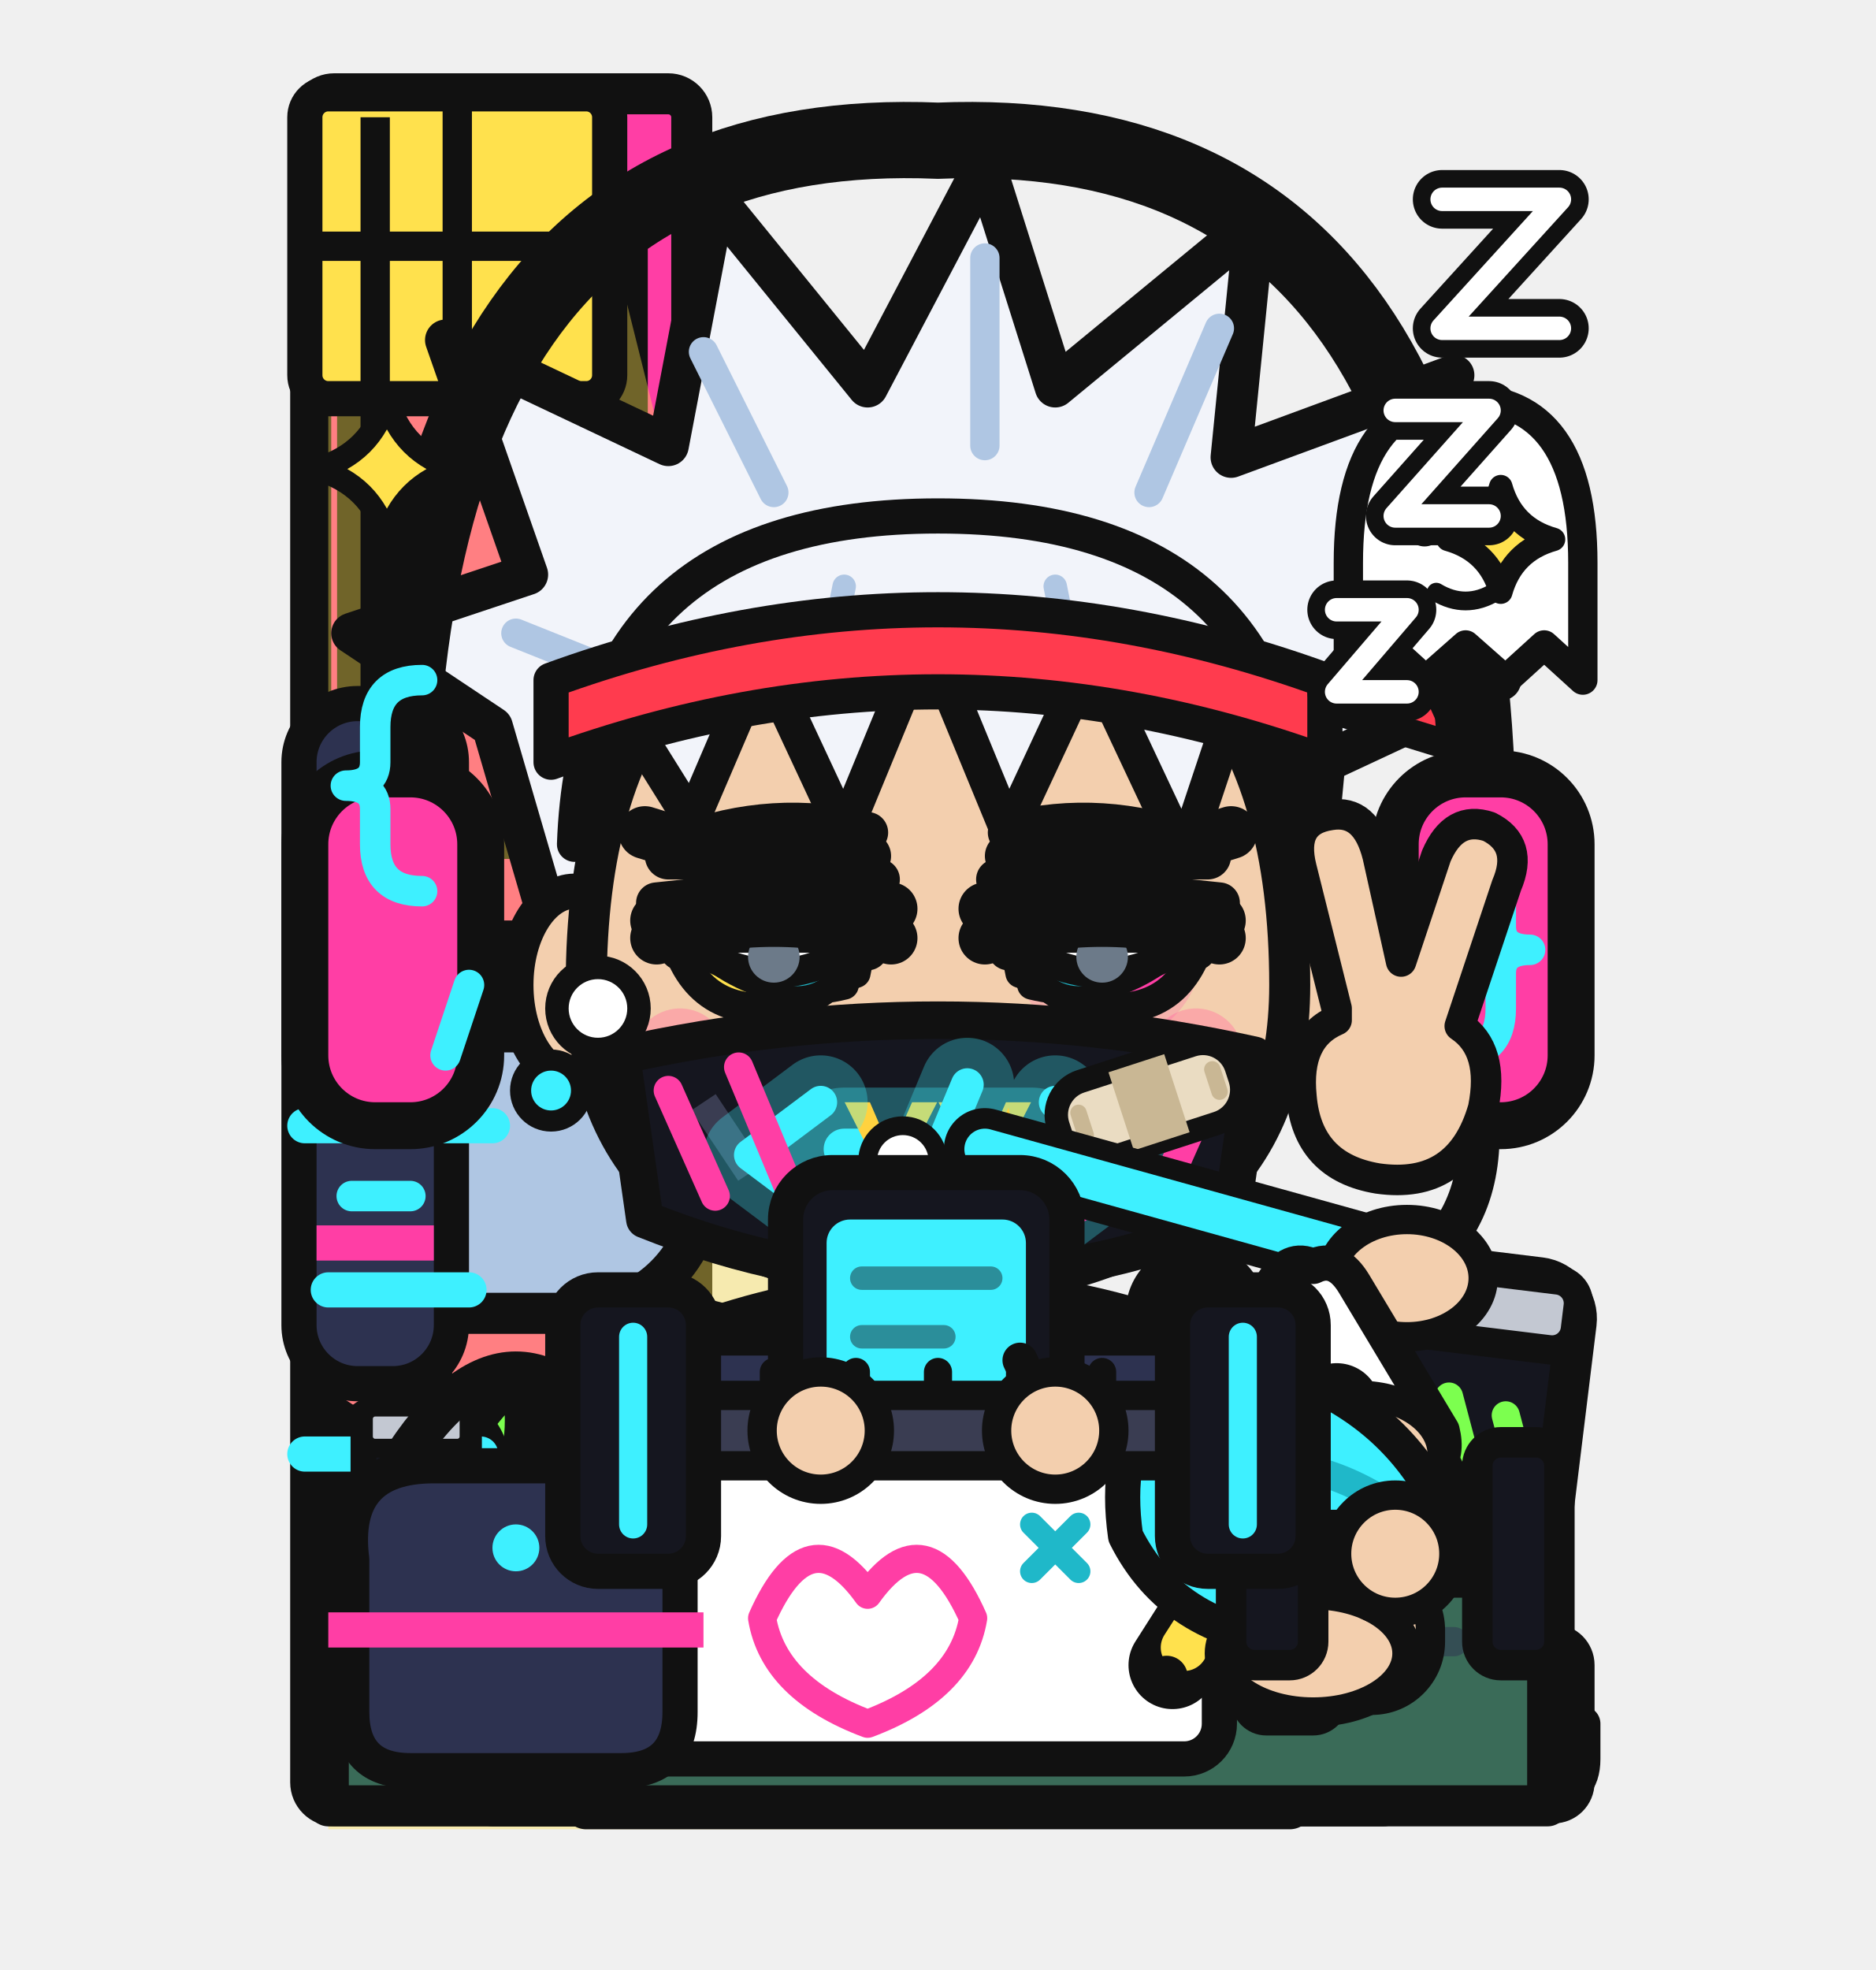
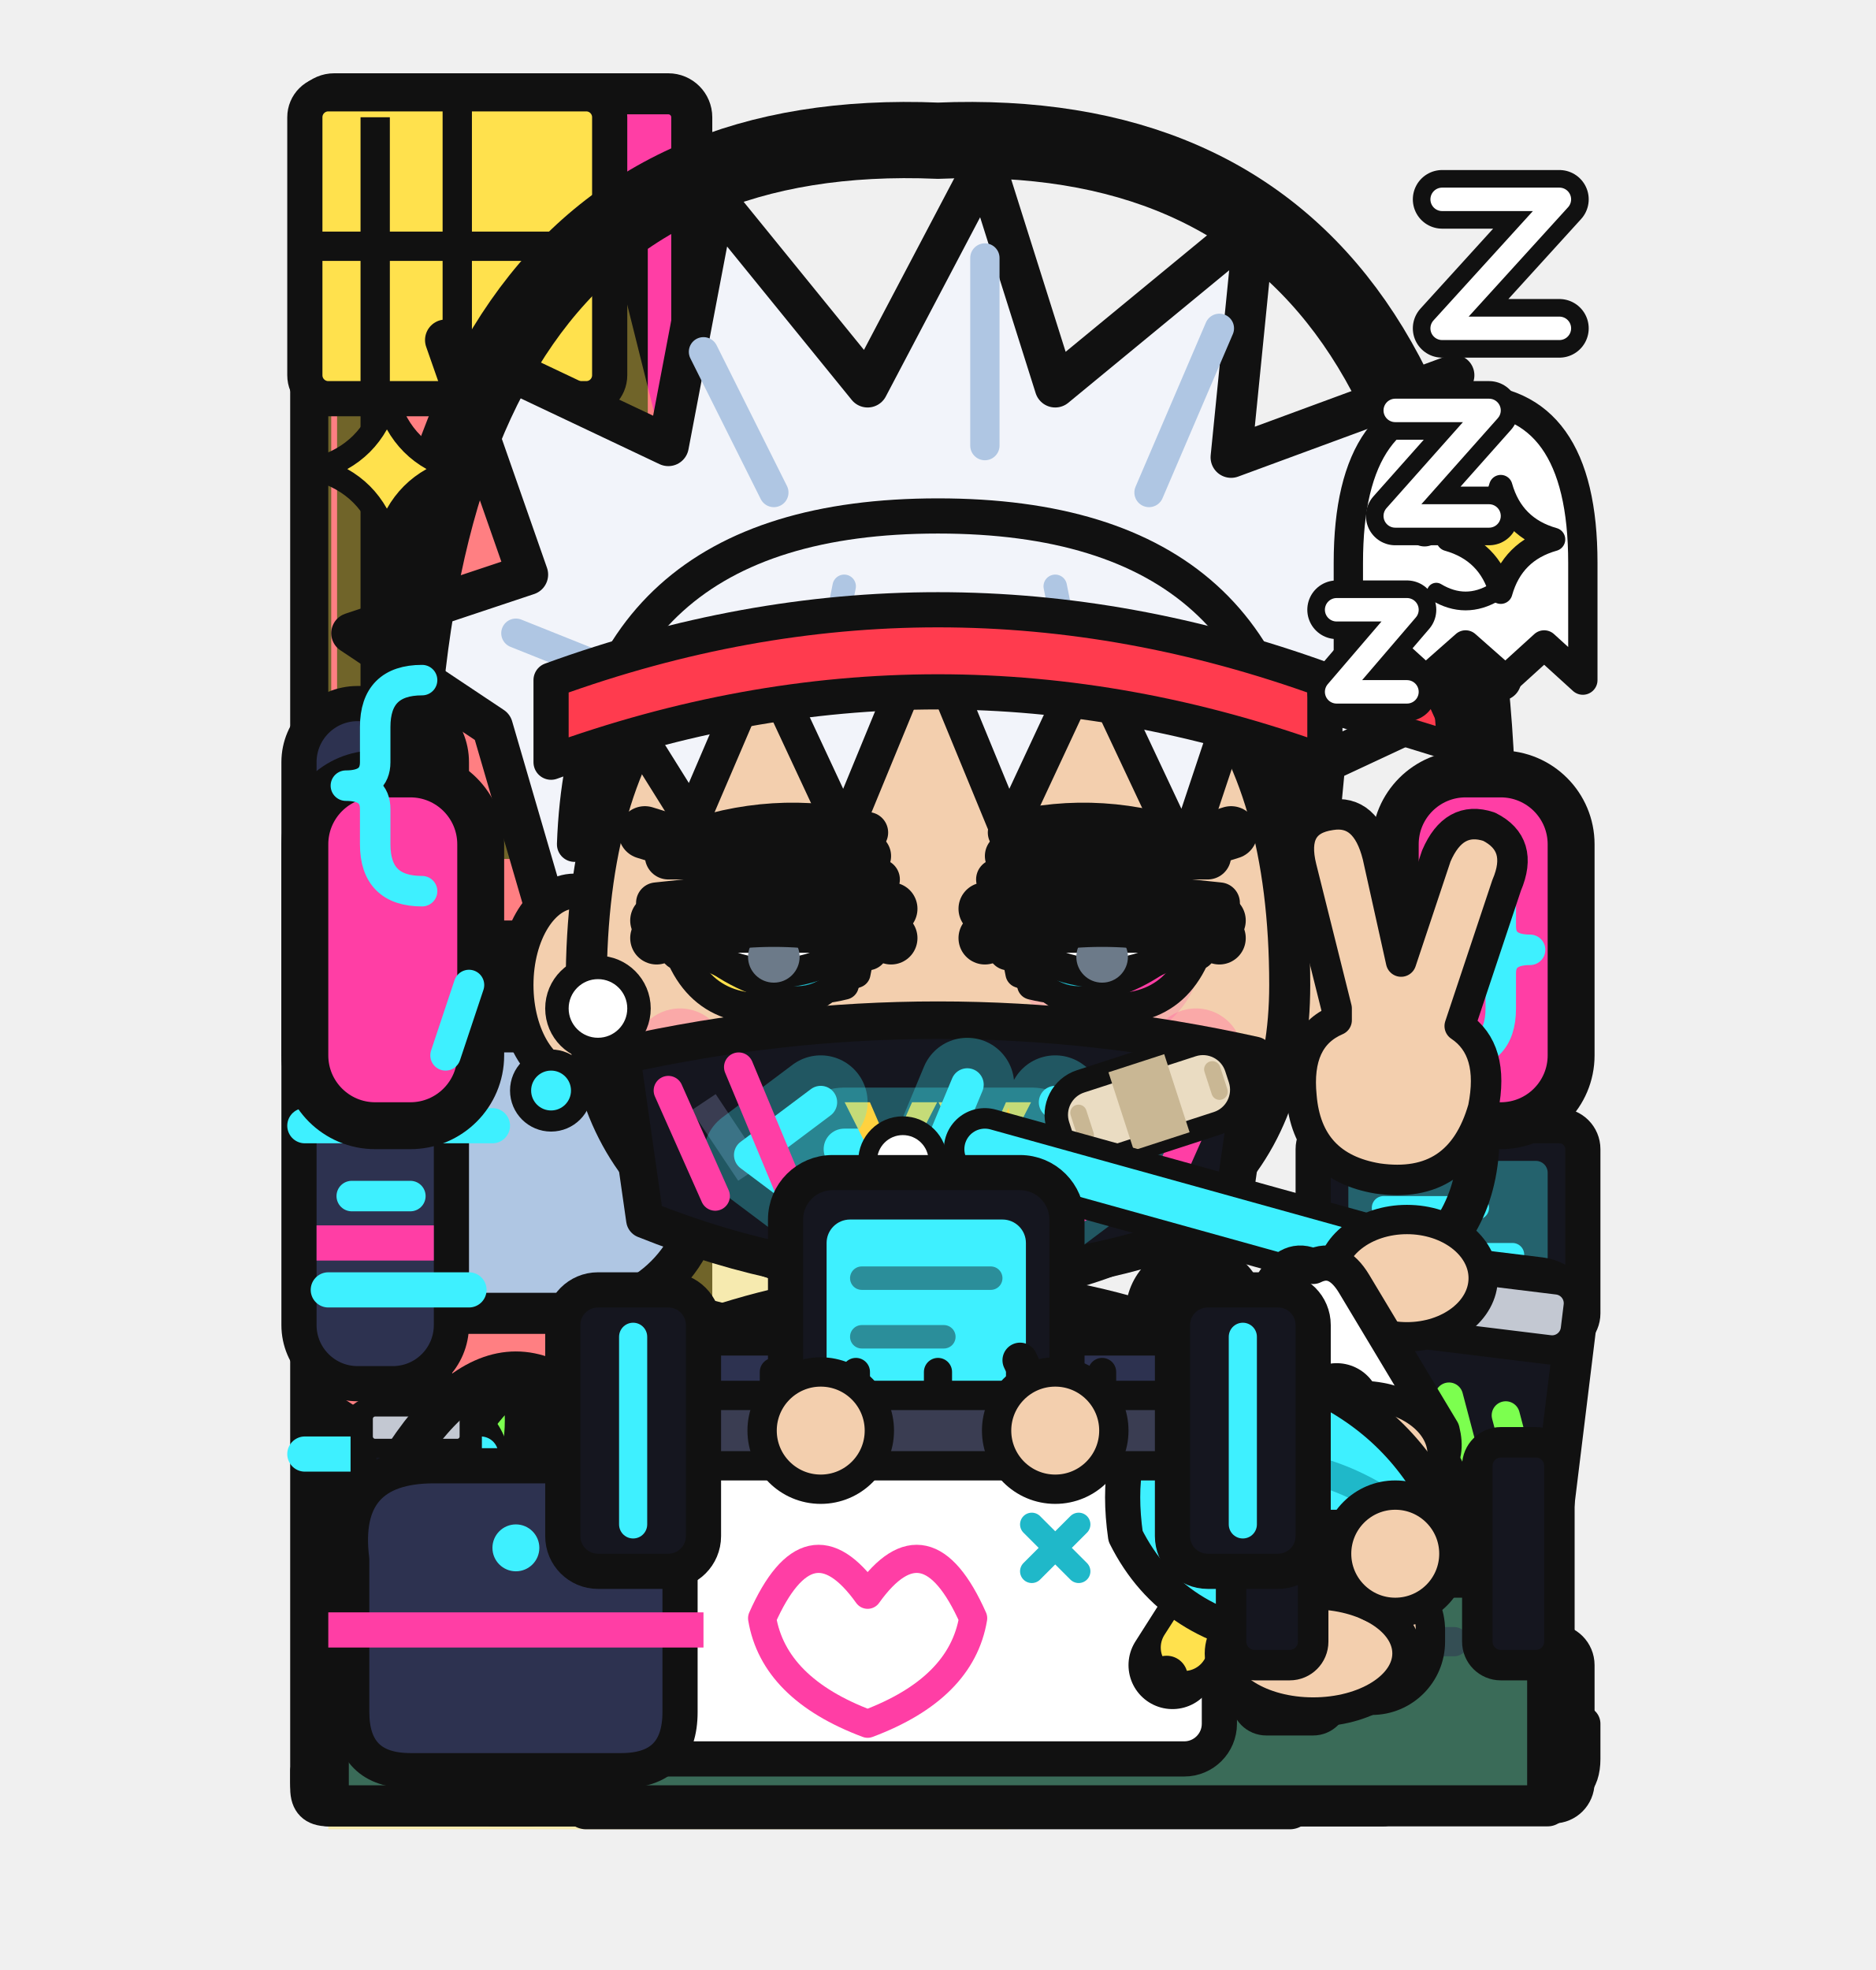
<svg xmlns="http://www.w3.org/2000/svg" viewBox="-20 -16 160 168" width="480" height="504">
  <g id="RUNNER">
    <g id="door">
      <rect x="6.5" y="-8" width="32.5" height="146" rx="2" fill="#FF3EA5" stroke="#111" stroke-width="3.5" />
      <rect x="10" y="0" width="24" height="56" rx="2" fill="none" stroke="#111" stroke-width="2.5" />
      <circle cx="33" cy="76" r="3" fill="#FFD23F" stroke="#111" stroke-width="2" />
    </g>
    <g id="sunlight">
      <path d="M32 4 L66 140 L8 140 L8 18Z" fill="#FFE14D" opacity=".4" />
      <rect x="6" y="-8" width="26" height="26" rx="2" fill="#FFE14D" stroke="#111" stroke-width="3" />
      <path d="M19 -8 v26 M6 5 h26" stroke="#111" stroke-width="2.5" />
    </g>
    <g id="room_pc">
      <rect x="6" y="64" width="28" height="20" rx="2" fill="#15161F" stroke="#111" stroke-width="3" />
      <rect x="9" y="67" width="22" height="14" rx="1" fill="#3EF0FF" opacity=".35" />
      <path d="M12 71 h9 M12 75 h14 M12 79 h6" stroke="#3EF0FF" stroke-width="2" stroke-linecap="round" />
      <path d="M17 84 v5 M23 84 v5 M12 90 h16" stroke="#111" stroke-width="3" stroke-linecap="round" />
    </g>
+     <g id="desk_monitor">
+       <rect x="92" y="80" width="23" height="18" rx="2" fill="#15161F" stroke="#111" stroke-width="3" />
+       <rect x="95" y="83" width="17" height="12" rx="1" fill="#3EF0FF" opacity=".35" />
+       <path d="M98 87 h8 M98 91 h11" stroke="#3EF0FF" stroke-width="2" stroke-linecap="round" />
+       <path d="M103.5 98 v26 M97 124 h13" stroke="#111" stroke-width="3" stroke-linecap="round" />
+     </g>
    <g id="pillow">
      <rect x="6" y="72" width="34" height="24" rx="11" fill="#AFC6E3" stroke="#111" stroke-width="3.5" />
    </g>
    <g id="room_plant">
      <g transform="translate(2 0)">
        <path d="M13 122 q-9 -6 -7 -18 q8 4 7 18z M13 122 q2 -14 9 -20 q2 10 -9 20z M13 122 q-3 -10 1 -24 q5 10 -1 24z" fill="#7CFF4F" stroke="#111" stroke-width="2.5" stroke-linejoin="round" />
        <path d="M6 122 h15 l-2 16 h-11z" fill="#FF3EA5" stroke="#111" stroke-width="3" stroke-linejoin="round" />
      </g>
    </g>
    <g id="room_bag">
      <g transform="translate(2 0)">
        <path d="M13.5 130 v5" stroke="#111" stroke-width="3" />
        <rect x="7" y="104" width="13" height="26" rx="5" fill="#FF3B4E" stroke="#111" stroke-width="3" />
        <path d="M8.5 112 h10" stroke="#fff" stroke-width="2.5" />
        <path d="M6 138 q7.5 -6 15 0z" fill="#2D3250" stroke="#111" stroke-width="3" stroke-linejoin="round" />
+       </g>
+     </g>
+     <g id="running_shoes">
+       <g transform="translate(9 -3)">
+         <path d="M7 132 q1 -6 7 -7 l4 4 q6 1 8 4 v2 h-19z" fill="#3EF0FF" stroke="#111" stroke-width="2.5" stroke-linejoin="round" />
+         <path d="M6 135 h21 v1.5 q0 2 -2 2 h-17 q-2 0 -2 -2z" fill="#fff" stroke="#111" stroke-width="2.5" stroke-linejoin="round" />
+         <path d="M13 127.5 l3 2" stroke="#111" stroke-width="1.6" stroke-linecap="round" />
+       </g>
+       <g transform="translate(0 0)">
+         <path d="M7 132 q1 -6 7 -7 l4 4 q6 1 8 4 v2 h-19z" fill="#3EF0FF" stroke="#111" stroke-width="2.5" stroke-linejoin="round" />
+         <path d="M6 135 h21 v1.5 q0 2 -2 2 h-17 q-2 0 -2 -2z" fill="#fff" stroke="#111" stroke-width="2.5" stroke-linejoin="round" />
+         <path d="M13 127.5 l3 2" stroke="#111" stroke-width="1.6" stroke-linecap="round" />
      </g>
    </g>
    <g id="heavy_bag">
      <path d="M12 -6 v50" stroke="#111" stroke-width="2.5" />
      <rect x="5.5" y="44" width="13" height="58" rx="5" fill="#2D3250" stroke="#111" stroke-width="3" />
      <path d="M7 56 h10 M7 90 h10" stroke="#FF3EA5" stroke-width="3" />
    </g>
    <g id="speed_lines">
      <path d="M7 66 h13 M6 80 h16 M8 94 h12 M6 108 h15" stroke="#3EF0FF" stroke-width="3" stroke-linecap="round" />
    </g>
    <g id="body">
      <g id="jacket">
        <path d="M30 138 L36 102 Q60 92 84 102 L90 138 Z" fill="#1B1C26" stroke="#111" stroke-width="4" stroke-linejoin="round" />
      </g>
      <g id="stripe_neon">
        <path d="M44 106 L60 122 L76 106" fill="none" stroke="#FF3EA5" stroke-width="3.5" stroke-linejoin="round" />
      </g>
      <g id="hood_collar">
        <path d="M30 104 Q60 92 90 104" fill="none" stroke="#111" stroke-width="9" stroke-linecap="round" />
        <path d="M30 104 Q60 92 90 104" fill="none" stroke="#2D3250" stroke-width="4.5" stroke-linecap="round" />
      </g>
    </g>
    <g id="hoodie_strings">
      <path d="M53 101 v12 M67 101 v12" stroke="#3EF0FF" stroke-width="2.5" stroke-linecap="round" />
      <circle cx="53" cy="114.5" r="2.2" fill="#3EF0FF" stroke="#111" stroke-width="1.5" />
      <circle cx="67" cy="114.5" r="2.2" fill="#3EF0FF" stroke="#111" stroke-width="1.5" />
    </g>
    <g id="towel">
      <path d="M36 104 Q60 92 84 104 L80 111 Q60 101 40 111Z" fill="#3EF0FF" stroke="#111" stroke-width="3" stroke-linejoin="round" />
      <path d="M37 105 l9 3 l-2 22 h-9z M83 105 l-9 3 l2 22 h9z" fill="#3EF0FF" stroke="#111" stroke-width="3" stroke-linejoin="round" />
      <path d="M36.5 124 h8.5 M75 124 h8.5" stroke="#fff" stroke-width="2.2" stroke-linecap="round" />
    </g>
    <g id="blanket">
      <path d="M22 138 L26 104 Q60 84 94 104 L98 138Z" fill="#EADCC2" stroke="#111" stroke-width="3.5" stroke-linejoin="round" />
      <path d="M44 106 Q52 120 48 138 M76 106 Q68 120 72 138" fill="none" stroke="#C9B794" stroke-width="2.5" stroke-linecap="round" />
    </g>
    <g id="head">
      <g id="hair_back">
        <path d="M29 70 L22 46 L10 38 L25 33 L18 13 L37 22 L41 1 L54 17 L64 -2 L70 17 L87 3 L85 23 L104 16 L95 35 L108 42 L93 49 L91 70 Q60 40 29 70Z" fill="#F2F4FA" stroke="#111" stroke-width="3.5" stroke-linejoin="round" />
        <path d="M40 14 L46 26 M64 6 L64 22 M84 12 L78 26 M24 38 L34 42 M98 40 L88 44" stroke="#AFC6E3" stroke-width="2.5" stroke-linecap="round" />
      </g>
      <g id="ear_L">
        <ellipse cx="29" cy="68" rx="5" ry="8" fill="#F3CFAE" stroke="#111" stroke-width="3" />
      </g>
      <g id="ear_R">
        <ellipse cx="91" cy="68" rx="5" ry="8" fill="#F3CFAE" stroke="#111" stroke-width="3" />
      </g>
      <g id="face_base">
        <path d="M30 68 Q30 34 60 32 Q90 34 90 68 Q90 92 60 94 Q30 92 30 68Z" fill="#F3CFAE" stroke="#111" stroke-width="3.5" />
      </g>
      <g id="eyes">
        <g id="eyes_work">
          <path d="M37 63 L54 62 L53 67 Q45 70 38 64Z" fill="#fff" stroke="#111" stroke-width="2.5" stroke-linejoin="round" />
          <circle cx="47" cy="65.5" r="2.6" fill="#6C7A89" />
          <path d="M83 63 L66 62 L67 67 Q75 70 82 64Z" fill="#fff" stroke="#111" stroke-width="2.5" stroke-linejoin="round" />
          <circle cx="73" cy="65.5" r="2.6" fill="#6C7A89" />
          <g id="lids_work">
            <path d="M36 62.5 L55 61.5 M84 62.5 L65 61.5" stroke="#111" stroke-width="4.5" stroke-linecap="round" />
          </g>
          <g id="eyebags">
            <path d="M40 72 q6 2 12 0 M68 72 q6 2 12 0" fill="none" stroke="#B98B6E" stroke-width="2" stroke-linecap="round" />
          </g>
          <g id="brows_work">
            <path d="M38 56 h15 M82 56 h-15" stroke="#111" stroke-width="3.5" stroke-linecap="round" />
          </g>
        </g>
        <g id="eyes_chill">
          <path d="M38 65 q8 -6 16 0 M66 65 q8 -6 16 0" fill="none" stroke="#111" stroke-width="3.5" stroke-linecap="round" />
          <path d="M38 56 q8 -3 16 -1 M82 56 q-8 -3 -16 -1" stroke="#111" stroke-width="3.5" fill="none" stroke-linecap="round" />
          <circle cx="38" cy="74" r="4" fill="#FF8FA3" opacity=".6" />
          <circle cx="82" cy="74" r="4" fill="#FF8FA3" opacity=".6" />
        </g>
        <g id="eyes_box">
          <g id="cateye_L">
            <path d="M37 61 q8 -2 17 1 q-2 8 -9 8 q-7 0 -8 -9z" fill="#FFE14D" stroke="#111" stroke-width="2.6" />
            <path d="M45.5 61 v7" stroke="#111" stroke-width="3" stroke-linecap="round" />
          </g>
          <g id="cateye_R">
            <circle cx="74.5" cy="65" r="8" fill="#FF3EA5" opacity=".2" />
            <path d="M83 61 q-8 -2 -17 1 q2 8 9 8 q7 0 8 -9z" fill="#FF3EA5" stroke="#111" stroke-width="2.6" />
            <path d="M74.5 61 v7" stroke="#111" stroke-width="3" stroke-linecap="round" />
          </g>
          <g id="brows_box">
            <path d="M35 55 L56 61.5 M85 55 L64 61.5" stroke="#111" stroke-width="4.5" stroke-linecap="round" />
          </g>
        </g>
        <g id="eyes_money">
          <path d="M37 62 L54 60 L52 68 Q44 70 37 62Z" fill="#fff" stroke="#111" stroke-width="2.5" stroke-linejoin="round" />
          <circle cx="48" cy="64.5" r="3.6" fill="#1FB8C9" />
          <circle cx="48" cy="64.5" r="1.5" fill="#111" />
          <path d="M83 62 L66 60 L68 68 Q76 70 83 62Z" fill="#fff" stroke="#111" stroke-width="2.5" stroke-linejoin="round" />
          <circle cx="72" cy="64.5" r="3.6" fill="#1FB8C9" />
          <circle cx="72" cy="64.5" r="1.5" fill="#111" />
          <path d="M36 61 L55 59 M84 61 L65 59" stroke="#111" stroke-width="3.5" stroke-linecap="round" />
          <path d="M37 57 L54 57 M83 57 L66 57" stroke="#111" stroke-width="4" stroke-linecap="round" />
        </g>
        <g id="eye_glint">
          <circle cx="48" cy="64.4" r="1.1" fill="#fff" />
          <circle cx="72" cy="64.4" r="1.1" fill="#fff" />
        </g>
        <g id="eyes_sleepy">
          <path d="M38 64 Q46 70 54 64 Z" fill="#fff" stroke="#111" stroke-width="2.5" stroke-linejoin="round" />
          <circle cx="46" cy="65.6" r="2.2" fill="#6C7A89" />
          <path d="M82 64 Q74 70 66 64 Z" fill="#fff" stroke="#111" stroke-width="2.5" stroke-linejoin="round" />
          <circle cx="74" cy="65.6" r="2.2" fill="#6C7A89" />
          <path d="M36 64 Q46 61 56 64 M84 64 Q74 61 64 64" fill="none" stroke="#111" stroke-width="4.5" stroke-linecap="round" />
          <path d="M38 57 q8 3 16 2 M82 57 q-8 3 -16 2" fill="none" stroke="#111" stroke-width="3.2" stroke-linecap="round" />
        </g>
      </g>
      <g id="mouth">
        <g id="mouth_smile">
          <path d="M52 80 q8 6 16 0" fill="none" stroke="#111" stroke-width="3.2" stroke-linecap="round" />
        </g>
        <g id="mouth_fang">
          <path d="M52 83 h16" stroke="#111" stroke-width="3.2" stroke-linecap="round" />
          <path d="M64.5 83 l-2 5 l-2 -5z" fill="#fff" stroke="#111" stroke-width="1.5" stroke-linejoin="round" />
        </g>
        <g id="mouth_yawn">
          <ellipse cx="60" cy="85" rx="5.5" ry="7" fill="#111" />
          <path d="M55.5 89 q4.5 -3.5 9 0 q-4.5 3.5 -9 0z" fill="#FF8FA3" />
        </g>
      </g>
      <g id="mask">
        <g id="mask_up">
          <path d="M33 74 Q60 68 87 74 L85 88 Q60 98 35 88Z" fill="#15161F" stroke="#111" stroke-width="3.2" stroke-linejoin="round" />
          <g id="panel_lines">
            <path d="M40 78 l4 6 M80 78 l-4 6" stroke="#3A3D52" stroke-width="2.5" />
          </g>
          <g id="led">
            <g id="led_line">
              <path d="M52 82 h16" fill="none" stroke="#3EF0FF" stroke-width="10.5" stroke-linecap="round" stroke-linejoin="round" opacity=".3" />
              <path d="M52 82 h16" fill="none" stroke="#3EF0FF" stroke-width="3.5" stroke-linecap="round" stroke-linejoin="round" />
            </g>
            <g id="led_yen">
              <text x="60" y="88" text-anchor="middle" font-size="14" font-weight="700" font-family="sans-serif" fill="#FFD23F">¥¥</text>
            </g>
            <g id="led_code">
              <path d="M50 78 l-6 4.5 l6 4.5 M70 78 l6 4.5 l-6 4.5 M62.5 76.5 l-5 12" fill="none" stroke="#3EF0FF" stroke-width="8" stroke-linecap="round" stroke-linejoin="round" opacity=".3" />
              <path d="M50 78 l-6 4.5 l6 4.5 M70 78 l6 4.5 l-6 4.5 M62.5 76.5 l-5 12" fill="none" stroke="#3EF0FF" stroke-width="2.8" stroke-linecap="round" stroke-linejoin="round" />
            </g>
          </g>
        </g>
        <g id="mask_stripes">
          <path d="M37 77 l4 9 M43 75 l5 12 M83 77 l-4 9 M77 75 l-5 12" stroke="#FF3EA5" stroke-width="2.5" stroke-linecap="round" />
        </g>
        <g id="mask_down">
          <path d="M36 95 Q60 103 84 95 L82 101 Q60 109 38 101Z" fill="#15161F" stroke="#111" stroke-width="3" stroke-linejoin="round" />
        </g>
      </g>
      <g id="bandage">
        <g transform="translate(78 78) rotate(-18)">
          <rect x="-8" y="-3.5" width="16" height="7" rx="3" fill="#EADCC2" stroke="#111" stroke-width="2" />
          <rect x="-2.5" y="-3.5" width="5" height="7" fill="#C9B794" />
          <path d="M-6 -1 v2 M6 -1 v2" stroke="#C9B794" stroke-width="1.4" stroke-linecap="round" />
        </g>
      </g>
      <g id="mask_stripes_down">
        <path d="M44 99 l1.5 3.5 M51 100.5 l1.5 4 M57 101 l1.5 4 M63 101 l1.5 4 M69 100.5 l1.5 4 M75 99 l1.5 3.5" stroke="#FF3EA5" stroke-width="2" stroke-linecap="round" />
      </g>
      <g id="hair_fringe">
        <path d="M29 56 Q30 28 60 28 Q90 28 91 56 L85 45 L81 57 L73 40 L66 55 L59 38 L52 55 L45 40 L39 54 L34 46Z" fill="#F2F4FA" stroke="#111" stroke-width="3" stroke-linejoin="round" />
        <path d="M52 34 L50 44 M70 34 L72 44" stroke="#AFC6E3" stroke-width="2" stroke-linecap="round" />
      </g>
      <g id="earring_neon">
        <circle cx="27" cy="77" r="2.6" fill="#3EF0FF" stroke="#111" stroke-width="1.8" />
      </g>
      <g id="earbud">
        <circle cx="31" cy="70" r="3.5" fill="#fff" stroke="#111" stroke-width="2" />
      </g>
      <g id="headband">
        <path d="M27 42 Q60 30 93 42 L93 49 Q60 37 27 49Z" fill="#FF3B4E" stroke="#111" stroke-width="3" stroke-linejoin="round" />
        <path d="M92 44 l13 4 l-5 -11" fill="#FF3B4E" stroke="#111" stroke-width="2.5" stroke-linejoin="round" />
      </g>
    </g>
    <g id="props">
      <g id="headset">
        <path d="M14 62 Q12 -6 60 -4 Q108 -6 106 62" fill="none" stroke="#111" stroke-width="6.5" />
        <g id="cup_L">
          <rect x="6" y="50" width="15" height="30" rx="6" fill="#FF3EA5" stroke="#111" stroke-width="4" />
        </g>
        <g id="cup_R">
          <rect x="99" y="50" width="15" height="30" rx="6" fill="#FF3EA5" stroke="#111" stroke-width="4" />
        </g>
        <g id="mic">
          <path d="M106 78 Q108 96 84 96" fill="none" stroke="#111" stroke-width="3.5" stroke-linecap="round" />
          <circle cx="82" cy="96" r="4.5" fill="#3EF0FF" stroke="#111" stroke-width="3" />
        </g>
      </g>
      <g id="glove_L">
        <g transform="translate(34 118)">
          <path d="M-13 0 a13 13 0 1 1 26 0 v5 a7 7 0 0 1 -7 7 h-12 a7 7 0 0 1 -7 -7z" fill="#FF3B4E" stroke="#111" stroke-width="3.5" />
          <path d="M-4 -8 q6 -3 10 2" fill="none" stroke="#fff" stroke-width="2.5" stroke-linecap="round" opacity=".7" />
          <rect x="-10" y="11" width="20" height="8" rx="2" fill="#fff" stroke="#111" stroke-width="3.5" />
        </g>
      </g>
+       <g id="glove_tape_left">
+         <g transform="translate(34 118) scale(1 1)">
+           <path d="M-12 -4 q12 -5 24 0" fill="none" stroke="#EADCC2" stroke-width="3.5" stroke-linecap="round" />
+           <rect x="2" y="-9" width="7" height="5" rx="1" fill="#C9B794" stroke="#111" stroke-width="1.6" transform="rotate(-15)" />
+           <path d="M-7 1 l3 3 M-3 4 l2 -2" stroke="#111" stroke-width="1.6" stroke-linecap="round" />
+         </g>
+       </g>
      <g id="glove_R">
        <g transform="translate(86 118)">
          <path d="M-13 0 a13 13 0 1 1 26 0 v5 a7 7 0 0 1 -7 7 h-12 a7 7 0 0 1 -7 -7z" fill="#FF3B4E" stroke="#111" stroke-width="3.5" />
          <path d="M-4 -8 q6 -3 10 2" fill="none" stroke="#fff" stroke-width="2.5" stroke-linecap="round" opacity=".7" />
          <rect x="-10" y="11" width="20" height="8" rx="2" fill="#fff" stroke="#111" stroke-width="3.5" />
+         </g>
+       </g>
+       <g id="glove_tape_right">
+         <g transform="translate(86 118) scale(-1 1)">
+           <path d="M-12 -4 q12 -5 24 0" fill="none" stroke="#EADCC2" stroke-width="3.5" stroke-linecap="round" />
+           <rect x="2" y="-9" width="7" height="5" rx="1" fill="#C9B794" stroke="#111" stroke-width="1.6" transform="rotate(-15)" />
+           <path d="M-7 1 l3 3 M-3 4 l2 -2" stroke="#111" stroke-width="1.6" stroke-linecap="round" />
        </g>
      </g>
      <g id="monster_can">
        <g transform="translate(102 116) rotate(7)">
          <rect x="-10" y="-24" width="20" height="42" rx="3.5" fill="#15161F" stroke="#111" stroke-width="3.5" />
          <rect x="-10" y="-24" width="20" height="6" rx="2" fill="#C3C8D2" stroke="#111" stroke-width="2.5" />
          <path d="M-5 -12 l2 5 l-2 5 l2 5 l-1 6 M0 -13 l2 5 l-2 5 l2 5 l-1 7 M5 -12 l2 5 l-2 5 l2 5 l-1 6" fill="none" stroke="#7CFF4F" stroke-width="2.4" stroke-linecap="round" stroke-linejoin="round" />
          <path d="M-7 -16 v28" stroke="#fff" stroke-width="1.6" opacity=".35" />
        </g>
      </g>
      <g id="run_shoe">
        <path d="M90 126 q1 -9 9 -11 l5 6 q8 1 10 7 v3 h-24z" fill="#3EF0FF" stroke="#111" stroke-width="3" stroke-linejoin="round" />
        <path d="M89 131 h26 v3 q0 3 -3 3 h-20 q-3 0 -3 -3z" fill="#fff" stroke="#111" stroke-width="3" stroke-linejoin="round" />
        <path d="M97 119 l4 3 M99 116 l4 3" stroke="#111" stroke-width="2" stroke-linecap="round" />
      </g>
      <g id="chain_gold">
        <path d="M38 108 Q60 126 82 108" fill="none" stroke="#111" stroke-width="8" stroke-linecap="round" />
        <path d="M38 108 Q60 126 82 108" fill="none" stroke="#FFD23F" stroke-width="4" stroke-dasharray="5 3" stroke-linecap="round" />
        <g id="coin" transform="translate(60 120)">
          <circle r="7" fill="#FFD23F" stroke="#111" stroke-width="3" />
          <text y="4" text-anchor="middle" font-size="10" font-weight="700" font-family="sans-serif" fill="#111">¥</text>
        </g>
      </g>
      <g id="desk">
        <rect x="6.5" y="124" width="108" height="14" rx="2" fill="#2D3250" stroke="#111" stroke-width="3" />
        <path d="M9.5 128.5 h102" stroke="#FF3EA5" stroke-width="2.5" />
      </g>
      <g id="can_stack_one">
        <rect x="6.5" y="121" width="9" height="17" rx="2" fill="#15161F" stroke="#111" stroke-width="2.2" />
        <rect x="6.5" y="121" width="9" height="3.5" rx="1" fill="#C3C8D2" stroke="#111" stroke-width="1.6" />
        <path d="M11.0 127 l-1.5 3 l2 1 l-1.5 3" fill="none" stroke="#3EF0FF" stroke-width="1.6" stroke-linecap="round" />
      </g>
      <g id="can_stack_two">
        <rect x="15.5" y="121" width="9" height="17" rx="2" fill="#15161F" stroke="#111" stroke-width="2.2" />
        <rect x="15.5" y="121" width="9" height="3.5" rx="1" fill="#C3C8D2" stroke="#111" stroke-width="1.6" />
        <path d="M20.0 127 l-1.5 3 l2 1 l-1.5 3" fill="none" stroke="#3EF0FF" stroke-width="1.6" stroke-linecap="round" />
      </g>
      <g id="can_stack_three">
        <rect x="11" y="104" width="9" height="17" rx="2" fill="#15161F" stroke="#111" stroke-width="2.2" />
        <rect x="11" y="104" width="9" height="3.5" rx="1" fill="#C3C8D2" stroke="#111" stroke-width="1.6" />
        <path d="M15.5 110 l-1.5 3 l2 1 l-1.5 3" fill="none" stroke="#3EF0FF" stroke-width="1.6" stroke-linecap="round" />
      </g>
      <g id="laptop">
        <path d="M28 132 h64 l4 6 h-72z" fill="#C3C8D2" stroke="#111" stroke-width="3" stroke-linejoin="round" />
        <rect x="32" y="98" width="56" height="35" rx="3" fill="#2D3250" stroke="#111" stroke-width="3.2" />
        <path d="M62 107 l-6 9 h5 l-2 8 l7 -10 h-5z" fill="#3EF0FF" stroke="#111" stroke-width="1.5" stroke-linejoin="round" />
      </g>
      <g id="typing_hands">
        <ellipse cx="33" cy="131" rx="7" ry="4.5" fill="#F3CFAE" stroke="#111" stroke-width="2.5" />
        <ellipse cx="87" cy="131" rx="7" ry="4.5" fill="#F3CFAE" stroke="#111" stroke-width="2.5" />
      </g>
      <g id="soul">
        <g transform="translate(-2 0)">
          <path d="M97 32 q0 -14 10 -14 q10 0 10 14 v10 l-3.3 -3 l-3.3 3 l-3.4 -3 l-3.4 3 l-3.3 -3 l-3.3 3z" fill="#fff" stroke="#111" stroke-width="2.5" stroke-linejoin="round" />
          <circle cx="103.5" cy="29" r="1.6" fill="#111" />
          <circle cx="110.5" cy="29" r="1.6" fill="#111" />
          <path d="M104.5 34.5 q2.5 1.5 5 0" fill="none" stroke="#111" stroke-width="1.6" stroke-linecap="round" />
        </g>
      </g>
      <g id="code_bits">
        <path d="M16 42 q-4 0 -4 4 v3 q0 2 -2.5 2 q2.5 0 2.5 2 v3 q0 4 4 4 M104 56 q4 0 4 4 v3 q0 2 2.5 2 q-2.5 0 -2.5 2 v3 q0 4 -4 4 M18 74 l2 -6 M10 86 h5" fill="none" stroke="#3EF0FF" stroke-width="2.6" stroke-linecap="round" stroke-linejoin="round" />
      </g>
      <g id="sofa_arm">
        <path d="M8 138 v-14 q0 -8 9 -8 h86 q9 0 9 8 v14z" fill="#3A6B58" stroke="#111" stroke-width="3.5" stroke-linejoin="round" />
        <path d="M16 124 h88" stroke="#2D3250" stroke-width="2.5" stroke-linecap="round" opacity=".5" />
      </g>
      <g id="toothbrush">
        <g transform="translate(0 -5)">
          <path d="M64 87 L100 97" stroke="#111" stroke-width="7" stroke-linecap="round" />
          <path d="M64 87 L100 97" stroke="#3EF0FF" stroke-width="3.5" stroke-linecap="round" />
          <circle cx="57" cy="88" r="3" fill="#fff" stroke="#111" stroke-width="1.6" />
          <circle cx="52.5" cy="91.5" r="2.2" fill="#fff" stroke="#111" stroke-width="1.4" />
          <circle cx="62" cy="92.5" r="2" fill="#fff" stroke="#111" stroke-width="1.4" />
          <ellipse cx="100" cy="98" rx="6.5" ry="5" fill="#F3CFAE" stroke="#111" stroke-width="2.5" />
        </g>
      </g>
      <g id="watch_wrist">
        <g transform="translate(4 8)">
          <rect x="76" y="110" width="22" height="11" rx="5" fill="#F3CFAE" stroke="#111" stroke-width="2.5" />
          <rect x="82" y="108" width="8" height="15" rx="2" fill="#15161F" stroke="#111" stroke-width="2" />
          <circle cx="86" cy="115.5" r="3.6" fill="#FFD23F" stroke="#111" stroke-width="1.6" />
        </g>
      </g>
      <g id="tap_hand">
        <g transform="translate(4 8)">
          <ellipse cx="94" cy="103" rx="6" ry="5" fill="#F3CFAE" stroke="#111" stroke-width="2.5" />
          <path d="M89 106 l-3 4" stroke="#111" stroke-width="2.5" stroke-linecap="round" />
        </g>
      </g>
      <g id="phone">
        <rect x="47" y="84" width="24" height="36" rx="4" fill="#15161F" stroke="#111" stroke-width="3" />
        <rect x="50.5" y="88" width="17" height="27" rx="2" fill="#3EF0FF" />
      </g>
      <g id="phone_feed">
        <path d="M53.5 93 h11 M53.5 98 h7 M53.5 103 h11 M53.5 108 h6" stroke="#15161F" stroke-width="2" stroke-linecap="round" opacity=".45" />
      </g>
      <g id="phone_hand">
        <path d="M44 113 q0 10 10 10 h10 q10 0 10 -10 q-4 -5 -9 -1 h-12 q-5 -4 -9 1z" fill="#F3CFAE" stroke="#111" stroke-width="3" stroke-linejoin="round" />
        <path d="M66 112 q4 -6 1 -12" fill="none" stroke="#111" stroke-width="3" stroke-linecap="round" />
      </g>
      <g id="handheld">
        <rect x="36" y="106" width="48" height="20" rx="7" fill="#15161F" stroke="#111" stroke-width="3" />
        <path d="M43 106 a7 7 0 0 0 -7 7 v6 a7 7 0 0 0 7 7 h5 v-20z" fill="#FF3EA5" stroke="#111" stroke-width="2.5" stroke-linejoin="round" />
        <path d="M77 106 a7 7 0 0 1 7 7 v6 a7 7 0 0 1 -7 7 h-5 v-20z" fill="#3EF0FF" stroke="#111" stroke-width="2.5" stroke-linejoin="round" />
        <rect x="51" y="109.5" width="18" height="13" rx="1.5" fill="#3A3D52" />
        <path d="M55 118 h3 M62 114 h3 M58 120 h4" stroke="#7CFF4F" stroke-width="2.4" stroke-linecap="round" />
        <circle cx="42" cy="124" r="4.5" fill="#F3CFAE" stroke="#111" stroke-width="2.5" />
        <circle cx="78" cy="124" r="4.5" fill="#F3CFAE" stroke="#111" stroke-width="2.5" />
      </g>
      <g id="onigiri">
        <path d="M92 92 Q94 91 95.5 93.5 L103 106 Q104 110 99 110.5 L85 110.5 Q80 110 81.5 106 L88.5 93.5 Q90 91 92 92Z" fill="#fff" stroke="#111" stroke-width="3" stroke-linejoin="round" />
        <rect x="87" y="102" width="10" height="8.5" fill="#15161F" />
        <ellipse cx="92" cy="114" rx="9" ry="5.5" fill="#F3CFAE" stroke="#111" stroke-width="3" />
      </g>
      <g id="sketchbook">
        <rect x="34" y="104" width="50" height="30" rx="3" fill="#fff" stroke="#111" stroke-width="3" />
        <path d="M39 104 v-3 M46 104 v-3 M53 104 v-3 M60 104 v-3 M67 104 v-3 M74 104 v-3" stroke="#111" stroke-width="2.4" stroke-linecap="round" />
        <path d="M45 122 q4 -9 9 -2 q5 -7 9 2 q-1 6 -9 9 q-8 -3 -9 -9z" fill="none" stroke="#FF3EA5" stroke-width="2.4" stroke-linejoin="round" />
        <path d="M68 114 l4 4 M72 114 l-4 4" stroke="#1FB8C9" stroke-width="2" stroke-linecap="round" />
      </g>
      <g id="pencil">
        <path d="M80 126 L94 104" stroke="#111" stroke-width="7.5" stroke-linecap="round" />
        <path d="M81 124.5 L93.5 105" stroke="#FFE14D" stroke-width="4" stroke-linecap="round" />
        <circle cx="79.5" cy="127" r="1.8" fill="#111" />
        <ellipse cx="96" cy="108" rx="7" ry="5" fill="#F3CFAE" stroke="#111" stroke-width="2.5" />
      </g>
      <g id="cloth">
        <path d="M78 104 q8 -6 16 -1 q7 4 10 12 q-4 9 -14 9 q-10 -1 -14 -9 q-1 -7 2 -11z" fill="#3EF0FF" stroke="#111" stroke-width="3" stroke-linejoin="round" />
        <path d="M82 110 q8 -3 16 2 M81 117 q8 -2 17 2" fill="none" stroke="#1FB8C9" stroke-width="2.4" stroke-linecap="round" />
        <ellipse cx="92" cy="125" rx="8" ry="5" fill="#F3CFAE" stroke="#111" stroke-width="2.5" />
      </g>
      <g id="gym_bag">
        <g transform="translate(0 -4)">
          <path d="M14 113 q10 -16 20 0" fill="none" stroke="#111" stroke-width="3.5" stroke-linecap="round" />
          <path d="M10 121 q-1 -8 7 -8 h14 q8 0 7 8 v13 q0 5 -5 5 h-18 q-5 0 -5 -5z" fill="#2D3250" stroke="#111" stroke-width="3" stroke-linejoin="round" />
          <path d="M8 127 h32" stroke="#FF3EA5" stroke-width="3" />
          <circle cx="24" cy="120" r="2" fill="#3EF0FF" />
        </g>
      </g>
      <g id="hand_weight">
        <g transform="translate(0 -6)">
          <rect x="88" y="120" width="22" height="5" rx="2" fill="#3A3D52" stroke="#111" stroke-width="2.5" />
          <rect x="85" y="113" width="7" height="19" rx="2" fill="#15161F" stroke="#111" stroke-width="2.6" />
          <rect x="106" y="113" width="7" height="19" rx="2" fill="#15161F" stroke="#111" stroke-width="2.6" />
          <circle cx="99" cy="122.5" r="5" fill="#F3CFAE" stroke="#111" stroke-width="2.5" />
        </g>
      </g>
      <g id="peace_hand">
        <path d="M94 70 l-3 -12 q-1 -4 2.5 -4.5 q3 -0.5 4 3.5 l2 9 l3 -9 q1.5 -3.5 4.5 -2.5 q3 1.5 1.5 5 l-4 12 q3 2 2 7 q-2 7 -9 6 q-6 -1 -6.5 -7 q-0.5 -5 3 -6.5z" fill="#F3CFAE" stroke="#111" stroke-width="2.6" stroke-linejoin="round" />
      </g>
      <g id="dumbbell">
        <rect x="38" y="103" width="44" height="6" rx="2" fill="#3A3D52" stroke="#111" stroke-width="2.5" />
        <rect x="28" y="94" width="12" height="24" rx="3" fill="#15161F" stroke="#111" stroke-width="3" />
        <rect x="80" y="94" width="12" height="24" rx="3" fill="#15161F" stroke="#111" stroke-width="3" />
        <path d="M34 98 v16 M86 98 v16" stroke="#3EF0FF" stroke-width="2.4" stroke-linecap="round" />
        <circle cx="50" cy="106" r="5" fill="#F3CFAE" stroke="#111" stroke-width="2.5" />
        <circle cx="70" cy="106" r="5" fill="#F3CFAE" stroke="#111" stroke-width="2.5" />
      </g>
      <g id="sparkle">
        <path d="M13 18 Q14.32 22.68 19 24 Q14.32 25.32 13 30 Q11.68 25.32 7 24 Q11.68 22.68 13 18Z M108 25.5 Q108.99 29.01 112.5 30 Q108.99 30.99 108 34.5 Q107.01 30.99 103.5 30 Q107.01 29.01 108 25.5Z" fill="#FFE14D" stroke="#111" stroke-width="2" stroke-linejoin="round" />
      </g>
      <g id="zzz">
        <path d="M94 36 h6 l-6 7 h6 M99 19 h8 l-8 9 h8 M103 1 h10 l-10 11 h10" fill="none" stroke="#111" stroke-width="5" stroke-linecap="round" stroke-linejoin="round" />
        <path d="M94 36 h6 l-6 7 h6 M99 19 h8 l-8 9 h8 M103 1 h10 l-10 11 h10" fill="none" stroke="#fff" stroke-width="2" stroke-linecap="round" stroke-linejoin="round" />
      </g>
    </g>
  </g>
</svg>
